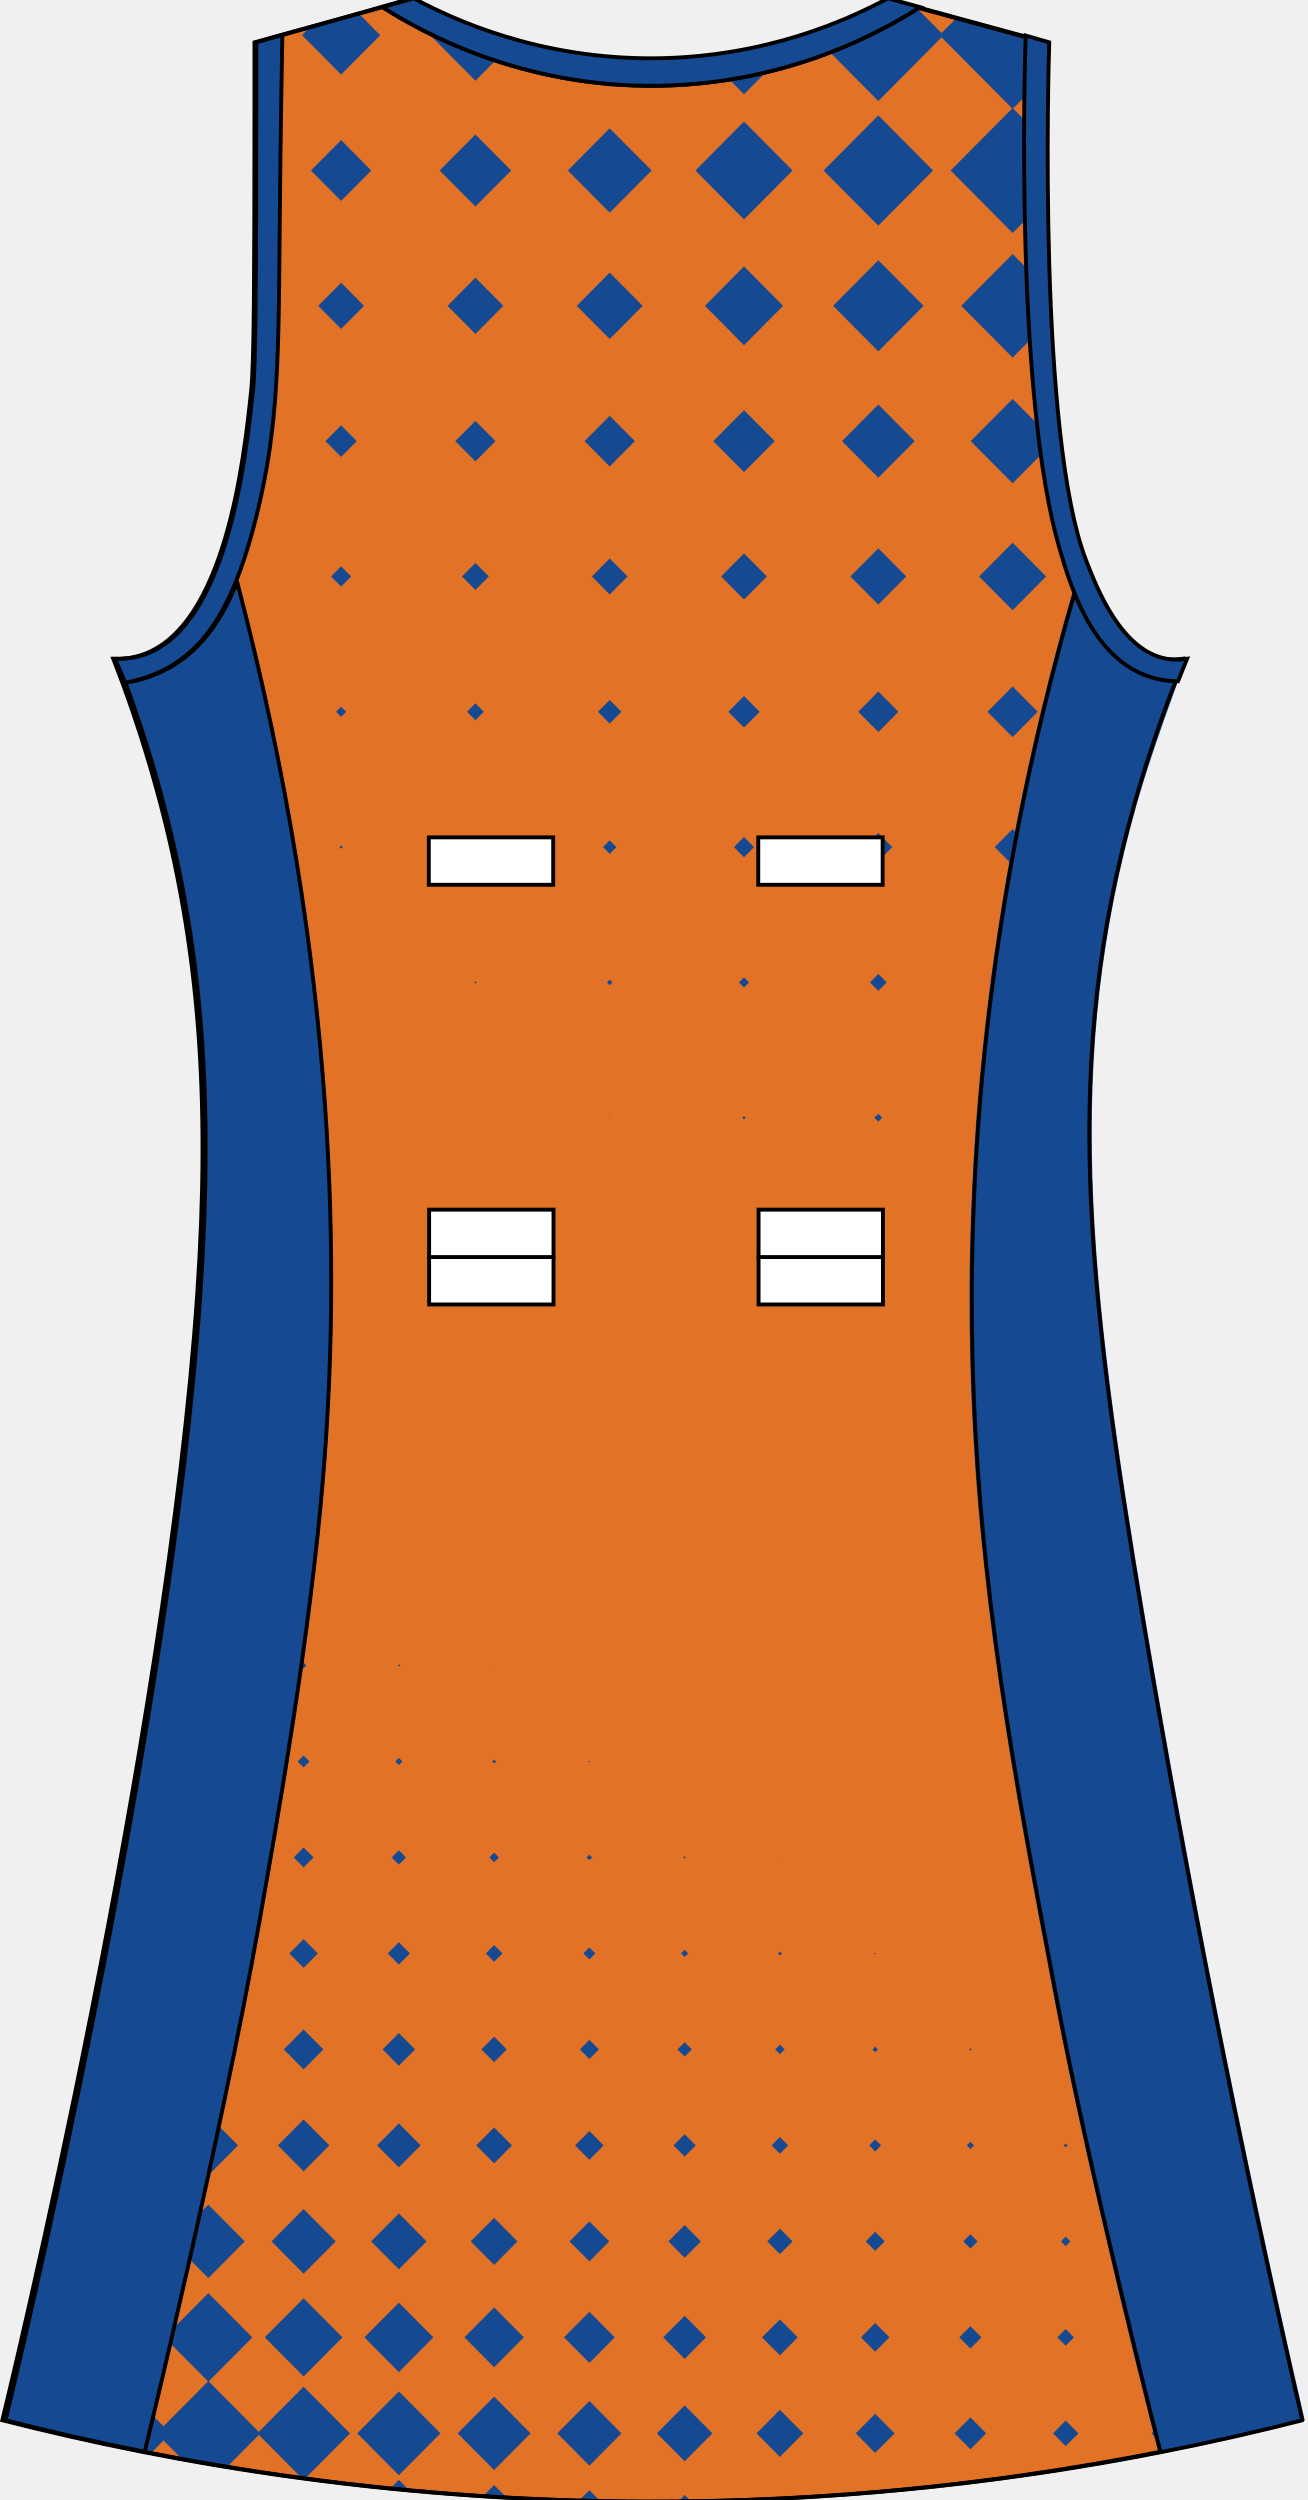
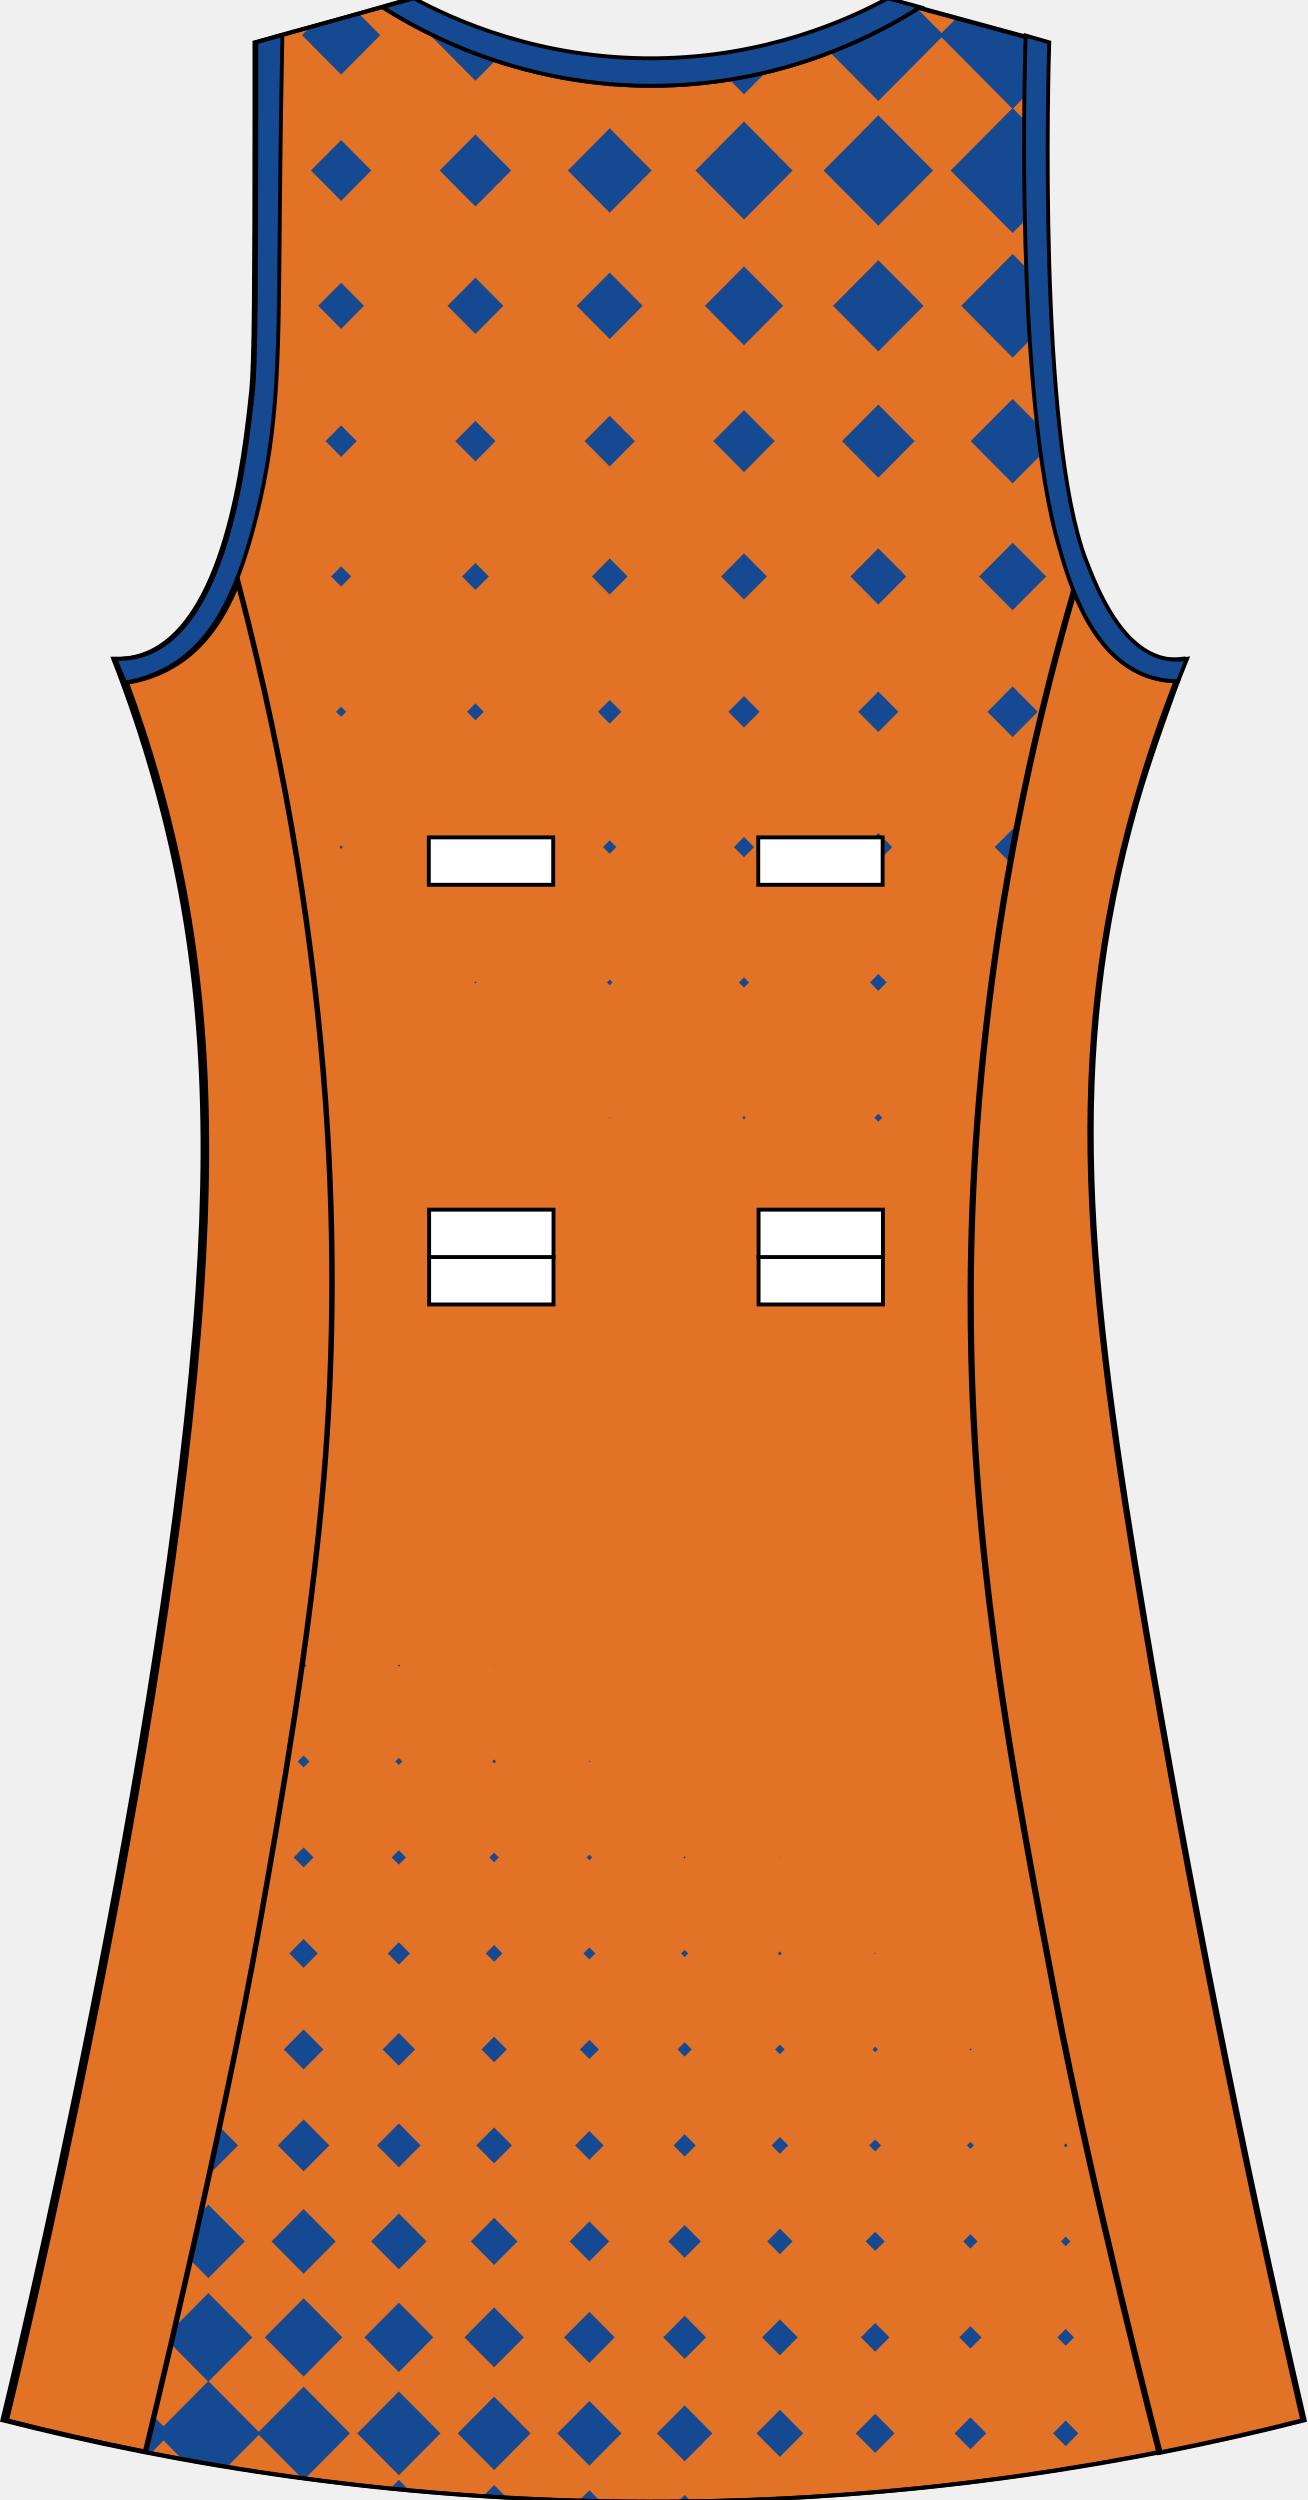
<svg xmlns="http://www.w3.org/2000/svg" version="1.1" id="Layer_1" x="0px" y="0px" viewBox="0 0 335.2 641.14" style="enable-background:new 0 0 335.2 641.14;" xml:space="preserve">
  <style type="text/css">
	
	@font-face{font-family:'codaheavy';src:url('/fonts/coda-heavy-webfont.woff') format('woff')}
	text{font-family:Impact,codaheavy,sans-serif}
	.Number.fill{fill:#000}
	.NumberOutline.stroke{fill:none;stroke:#777;stroke-width:2.5}
	.Colour1.fill{fill:#E27225;}
	.Colour2.fill{fill:#154A93;}
	.NeckAndArmTrim.fill{fill:#154A93;stroke:#000000;stroke-miterlimit:10;}
+ 	.SidePanels.fill{fill:#E27225;stroke:#000000;stroke-miterlimit:10;}
	.st0{fill:none;stroke:#000000;stroke-miterlimit:10;}
	.st1{fill:#FFFFFF;stroke:#000000;}
	.st2{fill:none;stroke:#000000;stroke-linecap:round;stroke-linejoin:round;}
	
</style>
  <path class="Colour1 fill" d="M0.6,620.69c43.51,11.08,102.43,21.48,172.43,20.85c64.42-0.58,119.02-10.32,160.36-20.85  c-16.35-70.98-29.65-138.88-40.52-203.28c-15.28-90.56-20.96-145.91-2.59-211.1c4.47-15.84,9.33-28.64,12.93-37.35  c-1.09,0.18-2.96,0.39-5.17,0c-11.71-2.05-17.91-18.02-20.69-25.19c-12.44-32.06-9.68-126.75-9.48-132.91  c-13.79-3.76-27.59-7.53-41.38-11.29c0,22.71-121.56,22.71-121.56,0C91.7,3.33,78.48,7.1,65.26,10.86c0,4,0.01,10.04,0,17.37  c-0.04,43.07-0.08,64.76-0.86,72.1c-1.81,16.96-6.5,61-28.45,67.76c-2.79,0.86-5.27,0.93-6.9,0.87c3.09,7.92,7.29,19.54,11.21,33.88  c10.87,39.79,13.7,78.93,10.35,128.57C42.87,446.06,2.42,613.27,0.6,620.69z" />
  <polygon class="Colour2 fill" points="200.01,501.48 200.52,500.97 200.01,500.46 199.5,500.97 " />
  <polygon class="Colour2 fill" points="200.01,526.81 201.23,525.59 200.01,524.36 198.79,525.59 " />
  <polygon class="Colour2 fill" points="200.01,552.35 202.14,550.2 200.01,548.05 197.87,550.2 " />
  <rect x="199.94" y="476.28" transform="matrix(0.7041 0.7101 -0.7101 0.7041 397.4369 -1.0744)" class="Colour2 fill" width="0.14" height="0.14" />
  <polygon class="Colour2 fill" points="224.44,551.74 225.96,550.2 224.44,548.67 222.91,550.2 " />
  <polygon class="Colour2 fill" points="200.01,604.04 204.58,599.43 200.01,594.83 195.43,599.43 " />
  <polygon class="Colour2 fill" points="200.01,630.09 206,624.05 200.01,618.01 194.01,624.05 " />
  <polygon class="Colour2 fill" points="200.01,578.09 203.26,574.82 200.01,571.54 196.76,574.82 " />
  <polygon class="Colour2 fill" points="224.44,577.27 226.88,574.82 224.44,572.36 222,574.82 " />
  <polygon class="Colour2 fill" points="224.44,526.3 225.15,525.59 224.44,524.87 223.73,525.59 " />
  <path class="Colour2 fill" d="M34.58,500.97L29,495.34l-1.93,1.94c-0.4,2.08-0.79,4.14-1.19,6.19L29,506.6L34.58,500.97z" />
  <path class="Colour2 fill" d="M151.15,638.63l-2.66,2.68c1.81,0.05,3.62,0.1,5.45,0.13L151.15,638.63z" />
  <polygon class="Colour2 fill" points="175.58,501.89 176.49,500.97 175.58,500.05 174.66,500.97 " />
  <polygon class="Colour2 fill" points="159.38,624.05 151.15,615.76 142.92,624.05 151.15,632.34 " />
  <polygon class="Colour2 fill" points="144.64,599.43 151.15,605.99 157.65,599.43 151.15,592.88 " />
  <polygon class="Colour2 fill" points="175.58,553.07 178.42,550.2 175.58,547.33 172.73,550.2 " />
  <polygon class="Colour2 fill" points="175.58,604.96 181.06,599.43 175.58,593.9 170.09,599.43 " />
  <polygon class="Colour2 fill" points="175.58,631.22 182.69,624.05 175.58,616.88 168.46,624.05 " />
  <path class="Colour2 fill" d="M175.58,639.86l-1.65,1.67c1.09-0.01,2.17-0.04,3.25-0.06L175.58,639.86z" />
  <polygon class="Colour2 fill" points="175.58,527.43 177.41,525.59 175.58,523.74 173.75,525.59 " />
  <polygon class="Colour2 fill" points="175.58,579.02 179.74,574.82 175.58,570.62 171.41,574.82 " />
  <rect x="224.29" y="500.83" transform="matrix(0.7036 0.7106 -0.7106 0.7036 422.4919 -11.0043)" class="Colour2 fill" width="0.29" height="0.29" />
  <polygon class="Colour2 fill" points="224.44,629.07 229.42,624.05 224.44,619.03 219.46,624.05 " />
  <polygon class="Colour2 fill" points="248.87,628.14 252.93,624.05 248.87,619.95 244.8,624.05 " />
  <polygon class="Colour2 fill" points="224.44,603.12 228.1,599.43 224.44,595.75 220.78,599.43 " />
  <rect x="297.58" y="550.06" transform="matrix(0.7033 0.7109 -0.7109 0.7033 479.4655 -48.4099)" class="Colour2 fill" width="0.29" height="0.29" />
  <polygon class="Colour2 fill" points="297.73,575.53 298.44,574.82 297.73,574.1 297.02,574.82 " />
  <polygon class="Colour2 fill" points="248.87,551.12 249.78,550.2 248.87,549.28 247.95,550.2 " />
  <polygon class="Colour2 fill" points="248.87,602.3 251.71,599.43 248.87,596.57 246.02,599.43 " />
  <rect x="248.65" y="525.37" transform="matrix(0.7051 0.7091 -0.7091 0.7051 446.1153 -21.4693)" class="Colour2 fill" width="0.43" height="0.43" />
  <polygon class="Colour2 fill" points="297.73,600.97 299.25,599.43 297.73,597.9 296.2,599.43 " />
  <polygon class="Colour2 fill" points="248.87,576.66 250.7,574.82 248.87,572.97 247.04,574.82 " />
  <polygon class="Colour2 fill" points="273.3,576.05 274.52,574.82 273.3,573.59 272.08,574.82 " />
  <polygon class="Colour2 fill" points="151.15,579.94 156.23,574.82 151.15,569.7 146.07,574.82 " />
  <polygon class="Colour2 fill" points="273.3,627.33 276.55,624.05 273.3,620.77 270.05,624.05 " />
  <polygon class="Colour2 fill" points="297.73,626.51 300.17,624.05 297.73,621.59 295.29,624.05 " />
  <rect x="273.23" y="525.51" transform="matrix(0.7051 0.7091 -0.7091 0.7051 453.3207 -38.7939)" class="Colour2 fill" width="0.14" height="0.14" />
  <polygon class="Colour2 fill" points="273.3,550.71 273.81,550.2 273.3,549.69 272.79,550.2 " />
  <polygon class="Colour2 fill" points="273.3,601.58 275.43,599.43 273.3,597.28 271.16,599.43 " />
  <path class="Colour2 fill" d="M320.56,623.82c0.87-0.2,1.73-0.41,2.59-0.61l-0.99-1L320.56,623.82z" />
  <polygon class="Colour2 fill" points="321.24,599.43 322.16,600.35 323.07,599.43 322.16,598.51 " />
  <path class="Colour2 fill" d="M16.56,574.82l-4.44-4.48c-0.88,4.03-1.73,7.87-2.54,11.51L16.56,574.82z" />
  <rect x="321.94" y="574.6" transform="matrix(0.705 0.7092 -0.7092 0.705 502.739 -58.896)" class="Colour2 fill" width="0.43" height="0.43" />
  <rect x="175.36" y="476.14" transform="matrix(0.7046 0.7096 -0.7096 0.7046 389.8634 16.1126)" class="Colour2 fill" width="0.43" height="0.43" />
  <polygon class="Colour2 fill" points="77.86,453.27 79.38,451.74 77.86,450.2 76.33,451.74 " />
  <polygon class="Colour2 fill" points="77.86,504.66 81.51,500.97 77.86,497.28 74.2,500.97 " />
  <polygon class="Colour2 fill" points="77.86,478.91 80.4,476.35 77.86,473.79 75.32,476.35 " />
  <path class="Colour2 fill" d="M78.6,635.28l11.15-11.23l-11.89-11.98l-11.5,11.59l-12.85-12.94l11.2-11.28l-11.28-11.36l-11.28,11.36  l11.2,11.28l-11.42,11.51l-11.47-11.56l11.15-11.23L29,586.74l-11.5,11.59l-9.47-9.54c-4.13,18.33-6.97,30.06-7.42,31.91  c11.6,2.95,24.3,5.86,38.01,8.52l3.32-3.34l4.84,4.87c3.73,0.68,7.53,1.33,11.39,1.96l8.21-8.27l10.76,10.84l-0.23,0.23  c0.74,0.1,1.48,0.19,2.22,0.29L78.6,635.28z M7.49,610.62l10-10.08l10.05,10.13l-10,10.08L7.49,610.62z" />
  <rect x="77.71" y="402.36" transform="matrix(0.7051 0.7091 -0.7091 0.7051 308.3968 63.5023)" class="Colour2 fill" width="0.29" height="0.29" />
  <polygon class="Colour2 fill" points="77.86,427.84 78.57,427.12 77.86,426.41 77.14,427.12 " />
  <polygon class="Colour2 fill" points="77.86,583.11 86.09,574.82 77.86,566.52 69.63,574.82 " />
  <polygon class="Colour2 fill" points="95.17,574.82 102.29,581.98 109.4,574.82 102.29,567.65 " />
  <polygon class="Colour2 fill" points="77.86,609.47 87.81,599.43 77.86,589.4 67.9,599.43 " />
  <polygon class="Colour2 fill" points="77.86,556.86 84.46,550.2 77.86,543.55 71.25,550.2 " />
  <polygon class="Colour2 fill" points="77.86,530.71 82.94,525.59 77.86,520.47 72.77,525.59 " />
  <polygon class="Colour2 fill" points="100.46,476.35 102.29,478.2 104.12,476.35 102.29,474.51 " />
  <polygon class="Colour2 fill" points="126.72,580.86 132.71,574.82 126.72,568.78 120.72,574.82 " />
  <polygon class="Colour2 fill" points="126.72,633.47 136.07,624.05 126.72,614.63 117.37,624.05 " />
  <polygon class="Colour2 fill" points="126.72,607.11 134.34,599.43 126.72,591.75 119.1,599.43 " />
  <polygon class="Colour2 fill" points="126.72,554.81 131.29,550.2 126.72,545.59 122.14,550.2 " />
  <polygon class="Colour2 fill" points="126.72,528.86 129.97,525.59 126.72,522.31 123.46,525.59 " />
  <polygon class="Colour2 fill" points="126.72,503.12 128.85,500.97 126.72,498.82 124.58,500.97 " />
  <polygon class="Colour2 fill" points="151.15,477.07 151.86,476.35 151.15,475.64 150.44,476.35 " />
  <polygon class="Colour2 fill" points="151.15,528.04 153.59,525.59 151.15,523.13 148.71,525.59 " />
  <polygon class="Colour2 fill" points="151.15,502.51 152.67,500.97 151.15,499.43 149.62,500.97 " />
  <rect x="151" y="451.59" transform="matrix(0.7038 0.7104 -0.7104 0.7038 365.692 26.4347)" class="Colour2 fill" width="0.29" height="0.29" />
  <polygon class="Colour2 fill" points="99.44,500.97 102.29,503.84 105.13,500.97 102.29,498.1 " />
  <polygon class="Colour2 fill" points="93.45,599.43 102.29,608.34 111.13,599.43 102.29,590.53 " />
  <polygon class="Colour2 fill" points="102.29,452.66 103.2,451.74 102.29,450.82 101.37,451.74 " />
  <polygon class="Colour2 fill" points="126.72,477.58 127.94,476.35 126.72,475.13 125.5,476.35 " />
  <polygon class="Colour2 fill" points="96.7,550.2 102.29,555.83 107.87,550.2 102.29,544.57 " />
  <polygon class="Colour2 fill" points="98.12,525.59 102.29,529.78 106.45,525.59 102.29,521.39 " />
  <polygon class="Colour2 fill" points="151.15,553.89 154.8,550.2 151.15,546.52 147.49,550.2 " />
  <polygon class="Colour2 fill" points="126.72,452.25 127.23,451.74 126.72,451.23 126.21,451.74 " />
  <rect x="102.07" y="426.91" transform="matrix(0.705 0.7092 -0.7092 0.705 333.1147 53.4722)" class="Colour2 fill" width="0.43" height="0.43" />
  <rect x="126.64" y="427.05" transform="matrix(0.7051 0.7091 -0.7091 0.7051 340.2639 36.1131)" class="Colour2 fill" width="0.14" height="0.14" />
  <polygon class="Colour2 fill" points="112.96,624.05 102.29,613.3 91.62,624.05 102.29,634.8 " />
  <polygon class="Colour2 fill" points="53.43,453.89 55.56,451.74 53.43,449.59 51.29,451.74 " />
  <path class="Colour2 fill" d="M102.29,635.97l-2.24,2.26c1.65,0.16,3.3,0.33,4.96,0.48L102.29,635.97z" />
  <polygon class="Colour2 fill" points="50.17,476.35 53.43,479.63 56.68,476.35 53.43,473.08 " />
  <polygon class="Colour2 fill" points="62.77,574.82 53.43,565.4 44.08,574.82 53.43,584.24 " />
  <path class="Colour2 fill" d="M126.72,637.3l-2.86,2.88c2.01,0.13,4.04,0.25,6.08,0.36L126.72,637.3z" />
  <polygon class="Colour2 fill" points="53.43,403.02 53.93,402.51 53.43,401.99 52.92,402.51 " />
  <path class="Colour2 fill" d="M33.16,476.35l-1.86-1.88c-0.28,1.53-0.55,3.07-0.83,4.59L33.16,476.35z" />
  <polygon class="Colour2 fill" points="20.15,550.2 29,559.11 37.84,550.2 29,541.29 " />
  <polygon class="Colour2 fill" points="39.67,574.82 29,564.07 18.33,574.82 29,585.57 " />
  <rect x="53.35" y="377.82" transform="matrix(0.7038 0.7104 -0.7104 0.7038 284.2825 73.9814)" class="Colour2 fill" width="0.14" height="0.14" />
  <polygon class="Colour2 fill" points="47.33,525.59 53.43,531.73 59.52,525.59 53.43,519.44 " />
  <polygon class="Colour2 fill" points="48.85,500.97 53.43,505.58 58,500.97 53.43,496.36 " />
  <polygon class="Colour2 fill" points="45.8,550.2 53.43,557.88 61.05,550.2 53.43,542.52 " />
  <polygon class="Colour2 fill" points="53.43,428.35 54.64,427.12 53.43,425.89 52.21,427.12 " />
  <polygon class="Colour2 fill" points="21.88,525.59 29,532.75 36.11,525.59 29,518.42 " />
  <polygon class="Colour2 fill" points="190.8,214.65 188.22,217.24 190.8,219.84 193.38,217.24 " />
  <polygon class="Colour2 fill" points="190.8,68.32 180.78,78.43 190.8,88.53 200.83,78.43 " />
  <polygon class="Colour2 fill" points="190.8,178.5 186.79,182.54 190.8,186.58 194.81,182.54 " />
  <polygon class="Colour2 fill" points="190.8,105.19 182.92,113.13 190.8,121.07 198.68,113.13 " />
  <polygon class="Colour2 fill" points="190.8,141.92 184.93,147.84 190.8,153.75 196.68,147.84 " />
  <polygon class="Colour2 fill" points="225.25,66.74 213.64,78.43 225.25,90.12 236.85,78.43 " />
  <polygon class="Colour2 fill" points="225.25,29.58 211.21,43.73 225.25,57.87 239.28,43.73 " />
  <polygon class="Colour2 fill" points="190.37,286.65 190.8,287.08 191.23,286.65 190.8,286.22 " />
  <polygon class="Colour2 fill" points="190.8,31.17 178.34,43.73 190.8,56.28 203.27,43.73 " />
  <polygon class="Colour2 fill" points="190.8,250.65 189.51,251.95 190.8,253.25 192.09,251.95 " />
  <polygon class="Colour2 fill" points="121.92,71.21 114.76,78.43 121.92,85.65 129.08,78.43 " />
  <path class="Colour2 fill" d="M121.92,20.71l7.18-7.23c-7.2-1.41-13.32-3.29-17.59-5.66l-1.19,1.2L121.92,20.71z" />
  <path class="Colour2 fill" d="M87.48,19.13l10.03-10.1L91.83,3.3c-4.04,1.15-8.08,2.3-12.12,3.45l-2.25,2.27L87.48,19.13z" />
  <polygon class="Colour2 fill" points="121.92,34.49 112.75,43.73 121.92,52.96 131.09,43.73 " />
  <polygon class="Colour2 fill" points="87.05,217.24 87.48,217.68 87.91,217.24 87.48,216.81 " />
  <polygon class="Colour2 fill" points="87.48,181.24 86.19,182.54 87.48,183.84 88.77,182.54 " />
  <polygon class="Colour2 fill" points="225.25,103.75 215.93,113.13 225.25,122.52 234.56,113.13 " />
  <rect x="121.72" y="251.74" transform="matrix(-0.7043 -0.7099 0.7099 -0.7043 28.9351 515.946)" class="Colour2 fill" width="0.41" height="0.41" />
  <polygon class="Colour2 fill" points="87.48,145.24 84.9,147.84 87.48,150.43 90.06,147.84 " />
  <polygon class="Colour2 fill" points="121.92,144.37 118.48,147.84 121.92,151.3 125.36,147.84 " />
  <polygon class="Colour2 fill" points="121.92,180.37 119.77,182.54 121.92,184.71 124.07,182.54 " />
  <polygon class="Colour2 fill" points="121.92,107.94 116.76,113.13 121.92,118.33 127.08,113.13 " />
  <polygon class="Colour2 fill" points="121.92,216.23 120.92,217.24 121.92,218.25 122.92,217.24 " />
  <polygon class="Colour2 fill" points="259.69,320.63 258.97,321.35 259.69,322.08 260.4,321.35 " />
  <rect x="259.59" y="355.96" transform="matrix(-0.7037 -0.7105 0.7105 -0.7037 189.4805 791.1268)" class="Colour2 fill" width="0.2" height="0.2" />
  <polygon class="Colour2 fill" points="259.69,248.92 256.68,251.95 259.69,254.98 262.7,251.95 " />
  <polygon class="Colour2 fill" points="259.69,284.92 257.97,286.65 259.69,288.38 261.41,286.65 " />
  <polygon class="Colour2 fill" points="259.69,212.62 255.1,217.24 259.69,221.86 264.27,217.24 " />
  <polygon class="Colour2 fill" points="225.25,285.64 224.24,286.65 225.25,287.66 226.25,286.65 " />
  <rect x="225.04" y="321.15" transform="matrix(-0.7051 -0.7091 0.7091 -0.7051 156.1947 707.665)" class="Colour2 fill" width="0.41" height="0.41" />
  <polygon class="Colour2 fill" points="225.25,140.62 218.08,147.84 225.25,155.05 232.41,147.84 " />
  <polygon class="Colour2 fill" points="225.25,249.78 223.1,251.95 225.25,254.11 227.39,251.95 " />
  <polygon class="Colour2 fill" points="259.69,176.04 253.24,182.54 259.69,189.04 266.13,182.54 " />
  <polygon class="Colour2 fill" points="225.25,213.63 221.66,217.24 225.25,220.85 228.83,217.24 " />
  <polygon class="Colour2 fill" points="225.25,177.34 220.09,182.54 225.25,187.74 230.4,182.54 " />
  <path class="Colour2 fill" d="M259.69,59.75l7.86-7.92c-0.07-5.82-0.08-11.31-0.07-16.27l-7.68-7.74l7.85-7.91  c0.09-4.84,0.19-8.06,0.22-9.04c-7.55-2.06-15.1-4.12-22.64-6.18l-3.76,3.79l-6.56-6.61c-2.81-0.77-5.61-1.53-8.42-2.3  c0,5.09-6.13,9.04-15.62,11.85l14.38,14.49l16.22-16.34l18.11,18.25l-15.79,15.91L259.69,59.75z" />
  <polygon class="Colour2 fill" points="259.69,102.31 248.94,113.13 259.69,123.96 270.43,113.13 " />
  <polygon class="Colour2 fill" points="259.69,139.18 251.09,147.84 259.69,156.5 268.28,147.84 " />
  <path class="Colour2 fill" d="M259.69,65.15l-13.18,13.28l13.18,13.28l8.79-8.86c-0.16-3.09-0.29-6.18-0.41-9.25L259.69,65.15z" />
  <polygon class="Colour2 fill" points="87.48,109.09 83.47,113.13 87.48,117.17 91.49,113.13 " />
  <polygon class="Colour2 fill" points="156.36,251.23 155.64,251.95 156.36,252.67 157.08,251.95 " />
  <rect x="156.26" y="286.55" transform="matrix(-0.7051 -0.7091 0.7091 -0.7051 63.3485 599.6458)" class="Colour2 fill" width="0.2" height="0.2" />
  <polygon class="Colour2 fill" points="156.36,179.51 153.35,182.54 156.36,185.57 159.37,182.54 " />
  <polygon class="Colour2 fill" points="156.36,215.51 154.64,217.24 156.36,218.98 158.08,217.24 " />
  <rect x="52.93" y="217.14" transform="matrix(-0.7042 -0.71 0.71 -0.7042 -63.8597 407.8811)" class="Colour2 fill" width="0.2" height="0.2" />
  <polygon class="Colour2 fill" points="87.48,35.93 79.74,43.73 87.48,51.52 95.21,43.73 " />
  <polygon class="Colour2 fill" points="156.36,143.22 151.78,147.84 156.36,152.46 160.95,147.84 " />
  <polygon class="Colour2 fill" points="53.04,181.82 52.32,182.54 53.04,183.26 53.75,182.54 " />
  <polygon class="Colour2 fill" points="87.48,72.51 81.6,78.43 87.48,84.35 93.35,78.43 " />
  <path class="Colour2 fill" d="M54.4,147.48c-0.18,0.42-0.36,0.84-0.54,1.26l0.89-0.9L54.4,147.48z" />
  <polygon class="Colour2 fill" points="147.91,78.43 156.36,86.95 164.81,78.43 156.36,69.91 " />
  <path class="Colour2 fill" d="M298.52,179.02l-4.39-4.42l-7.88,7.94l7.88,7.94l1.59-1.6c0.67-1.98,1.34-3.88,2-5.7  C297.99,181.79,298.25,180.4,298.52,179.02z" />
  <polygon class="Colour2 fill" points="156.36,106.64 149.91,113.13 156.36,119.63 162.81,113.13 " />
  <polygon class="Colour2 fill" points="156.36,32.9 145.62,43.73 156.36,54.55 167.11,43.73 " />
  <path class="Colour2 fill" d="M162.05,16.57c-3.99-0.06-7.96-0.22-11.85-0.48l6.16,6.21L162.05,16.57z" />
  <path class="Colour2 fill" d="M190.8,24.18l10.4-10.48c-5.66,1.05-11.94,1.82-18.53,2.3L190.8,24.18z" />
  <path class="st0" d="M228.83,0.21c13.79,3.76,25.25,6.89,39.04,10.65c-0.2,6.16-2.96,100.85,9.48,132.91  c2.78,7.17,8.98,23.15,20.69,25.19c2.21,0.39,4.09,0.18,5.17,0c-3.6,8.71-8.47,21.51-12.93,37.35  c-18.38,65.18-12.7,120.54,2.59,211.1c10.87,64.39,24.18,132.3,40.52,203.28c-41.35,10.53-95.94,20.27-160.36,20.85  c-70,0.63-128.92-9.77-172.43-20.85c1.82-7.43,42.27-174.64,50.01-289.28c3.35-49.63,0.53-88.77-10.35-128.57  c-3.92-14.34-8.11-25.96-11.21-33.88c1.63,0.07,4.11-0.01,6.9-0.87c21.95-6.76,26.65-50.8,28.45-67.76  c0.78-7.35,0.82-29.03,0.86-72.1c0.01-7.33,0-13.37,0-17.37C78.48,7.1,91.22,3.82,104.44,0.05" />
  <path class="st0" d="M234.58,1.45" />
  <path class="st0" d="M99.53,1.45" />
  <path class="st0" d="M98.13,1.85c9.78,6.23,35.6,20.83,71.39,20.13c32.89-0.64,56.56-13.85,66.44-20.15" />
  <g>
    <rect x="109.97" y="214.75" class="st1" width="31.9" height="12.16" />
    <rect x="194.46" y="214.75" class="st1" width="31.9" height="12.16" />
    <rect x="194.54" y="322.38" class="st1" width="31.9" height="12.16" />
    <rect x="110.05" y="322.38" class="st1" width="31.9" height="12.16" />
    <rect x="110.05" y="310.22" class="st1" width="31.9" height="12.16" />
    <rect x="194.54" y="310.22" class="st1" width="31.9" height="12.16" />
  </g>
-   <path class="Colour2 fill" d="M301.81,174.71c-1.85-0.03-4.64-0.28-7.73-1.4c-9.87-3.58-15.48-13.39-18.88-22.09l-0.17,0.72  c-23.91,82.72-27.33,150.88-26.21,196.53c1.42,58.03,10.88,107.82,21.55,163.97c9.2,48.44,26.73,116.68,26.73,116.68  c13.48-2.63,26-5.5,37.5-8.42c-16.35-70.98-29.65-138.88-40.52-203.28c-15.28-90.56-20.96-145.91-2.59-211.1  c3.54-12.57,10.6-31.55,10.62-31.6L301.81,174.71z" />
-   <path class="Colour2 fill" d="M32.85,175.05c2.63-0.44,6.36-1.36,10.35-3.47c8.08-4.28,13.67-11.59,18.02-22.32l0.18,0.72  c26.04,99.49,26.1,177.68,21.89,228.53C79.9,419.43,71.97,464.23,66.9,492.9c-9.88,55.82-29.4,135.87-29.4,135.87  c-12.83-2.54-24.75-5.28-35.7-8.07c1.82-7.43,42.27-174.64,50.01-289.28c3.35-49.63,0.53-88.77-10.35-128.57  c-3.01-11.02-6.19-20.43-8.9-27.8L32.85,175.05z" />
+   <path class="SidePanels fill" d="M301.81,174.71c-1.85-0.03-4.64-0.28-7.73-1.4c-9.87-3.58-15.48-13.39-18.88-22.09l-0.17,0.72  c-23.91,82.72-27.33,150.88-26.21,196.53c1.42,58.03,10.88,107.82,21.55,163.97c9.2,48.44,26.73,116.68,26.73,116.68  c13.48-2.63,26-5.5,37.5-8.42c-16.35-70.98-29.65-138.88-40.52-203.28c-15.28-90.56-20.96-145.91-2.59-211.1  c3.54-12.57,10.6-31.55,10.62-31.6L301.81,174.71z" />
+   <path class="SidePanels fill" d="M32.85,175.05c2.63-0.44,6.36-1.36,10.35-3.47c8.08-4.28,13.67-11.59,18.02-22.32l0.18,0.72  c26.04,99.49,26.1,177.68,21.89,228.53C79.9,419.43,71.97,464.23,66.9,492.9c-9.88,55.82-29.4,135.87-29.4,135.87  c-12.83-2.54-24.75-5.28-35.7-8.07c1.82-7.43,42.27-174.64,50.01-289.28c3.35-49.63,0.53-88.77-10.35-128.57  c-3.01-11.02-6.19-20.43-8.9-27.8L32.85,175.05z" />
  <path class="st2" d="M297.64,628.89c13.04-2.56,25.18-5.35,36.35-8.2c-16.35-70.98-29.65-138.88-40.52-203.28  c-15.28-90.56-20.96-145.91-2.59-211.1c3.57-12.67,7.4-23.4,10.63-31.64 M301.52,174.68c0.81-2.06,1.58-3.97,2.3-5.71  c-1.09,0.18-2.96,0.39-5.17,0c-11.71-2.05-17.91-18.02-20.69-25.19c-12.44-32.06-9.68-126.75-9.48-132.91  c-13.79-3.76-27.59-7.53-41.38-11.29c0,22.71-121.56,22.71-121.56,0C92.31,3.33,79.09,7.1,65.87,10.86c0,4,0.01,10.04,0,17.37  c-0.04,43.07-0.08,64.76-0.86,72.1c-1.81,16.96-6.5,61-28.45,67.76c-2.79,0.86-5.27,0.93-6.9,0.87c3.09,7.92,7.29,19.54,11.21,33.88  c10.87,39.79,13.7,78.93,10.35,128.57c-7.74,114.64-48.19,281.85-50,289.28c43.51,11.08,102.43,21.48,172.43,20.85  c47.02-0.42,88.79-5.72,124.01-12.65 M301.52,174.68c-1.8-0.09-4.21-0.41-6.84-1.37c-9.87-3.58-15.48-13.39-18.88-22.09l-0.17,0.72  c-23.91,82.72-27.33,150.88-26.21,196.53c1.42,58.03,10.88,107.82,21.55,163.97c8.9,46.83,25.57,112.15,26.67,116.45 M61,149.98  l-0.18-0.72c-4.34,10.72-9.94,18.03-18.02,22.32c-3.98,2.11-7.71,3.03-10.35,3.47l-0.28,0c2.71,7.36,5.89,16.78,8.9,27.8  c10.87,39.79,13.7,78.93,10.35,128.57C43.68,446.06,3.23,613.27,1.41,620.69c10.95,2.79,22.87,5.53,35.7,8.07  c0,0,19.52-80.04,29.4-135.87c5.07-28.66,13-73.47,16.38-114.38C87.09,327.66,87.03,249.47,61,149.98z" />
  <path class="NeckAndArmTrim fill" d="M32.1,175.05c2.63-0.44,6.36-1.36,10.35-3.47c11.75-6.23,18.24-18.86,23.28-39.09  c5.95-23.9,5.69-41.68,6.04-78.18c0.19-20.28,0.47-36.38,0.64-45.34l-6.68,1.9c0,4,0.01,10.04,0,17.37  c-0.04,43.07-0.08,64.76-0.86,72.1c-1.81,16.96-6.5,61-28.45,67.76c-2.79,0.86-5.27,0.93-6.9,0.87L32.1,175.05z" />
  <path class="NeckAndArmTrim fill" d="M302.11,174.72c-1.84-0.01-4.77-0.22-8.03-1.41c-14.29-5.19-19.66-23.43-22.31-32.46  c-11.52-39.2-8.98-124.25-8.73-131.73l6.04,1.74c-0.2,6.16-2.96,100.85,9.48,132.91c2.78,7.17,8.98,23.15,20.69,25.19  c2.21,0.39,4.09,0.18,5.17,0L302.11,174.72z" />
  <path class="NeckAndArmTrim fill" d="M98.13,1.85c9.78,6.23,35.6,20.83,71.39,20.13c32.89-0.64,56.56-13.85,66.44-20.15l-8.27-2.26  c-10.15,5.48-31.3,15.13-59.67,15.38c-29.63,0.26-51.7-9.88-61.9-15.38L98.13,1.85z" />
  <g id="BBodyLogos" />
</svg>
